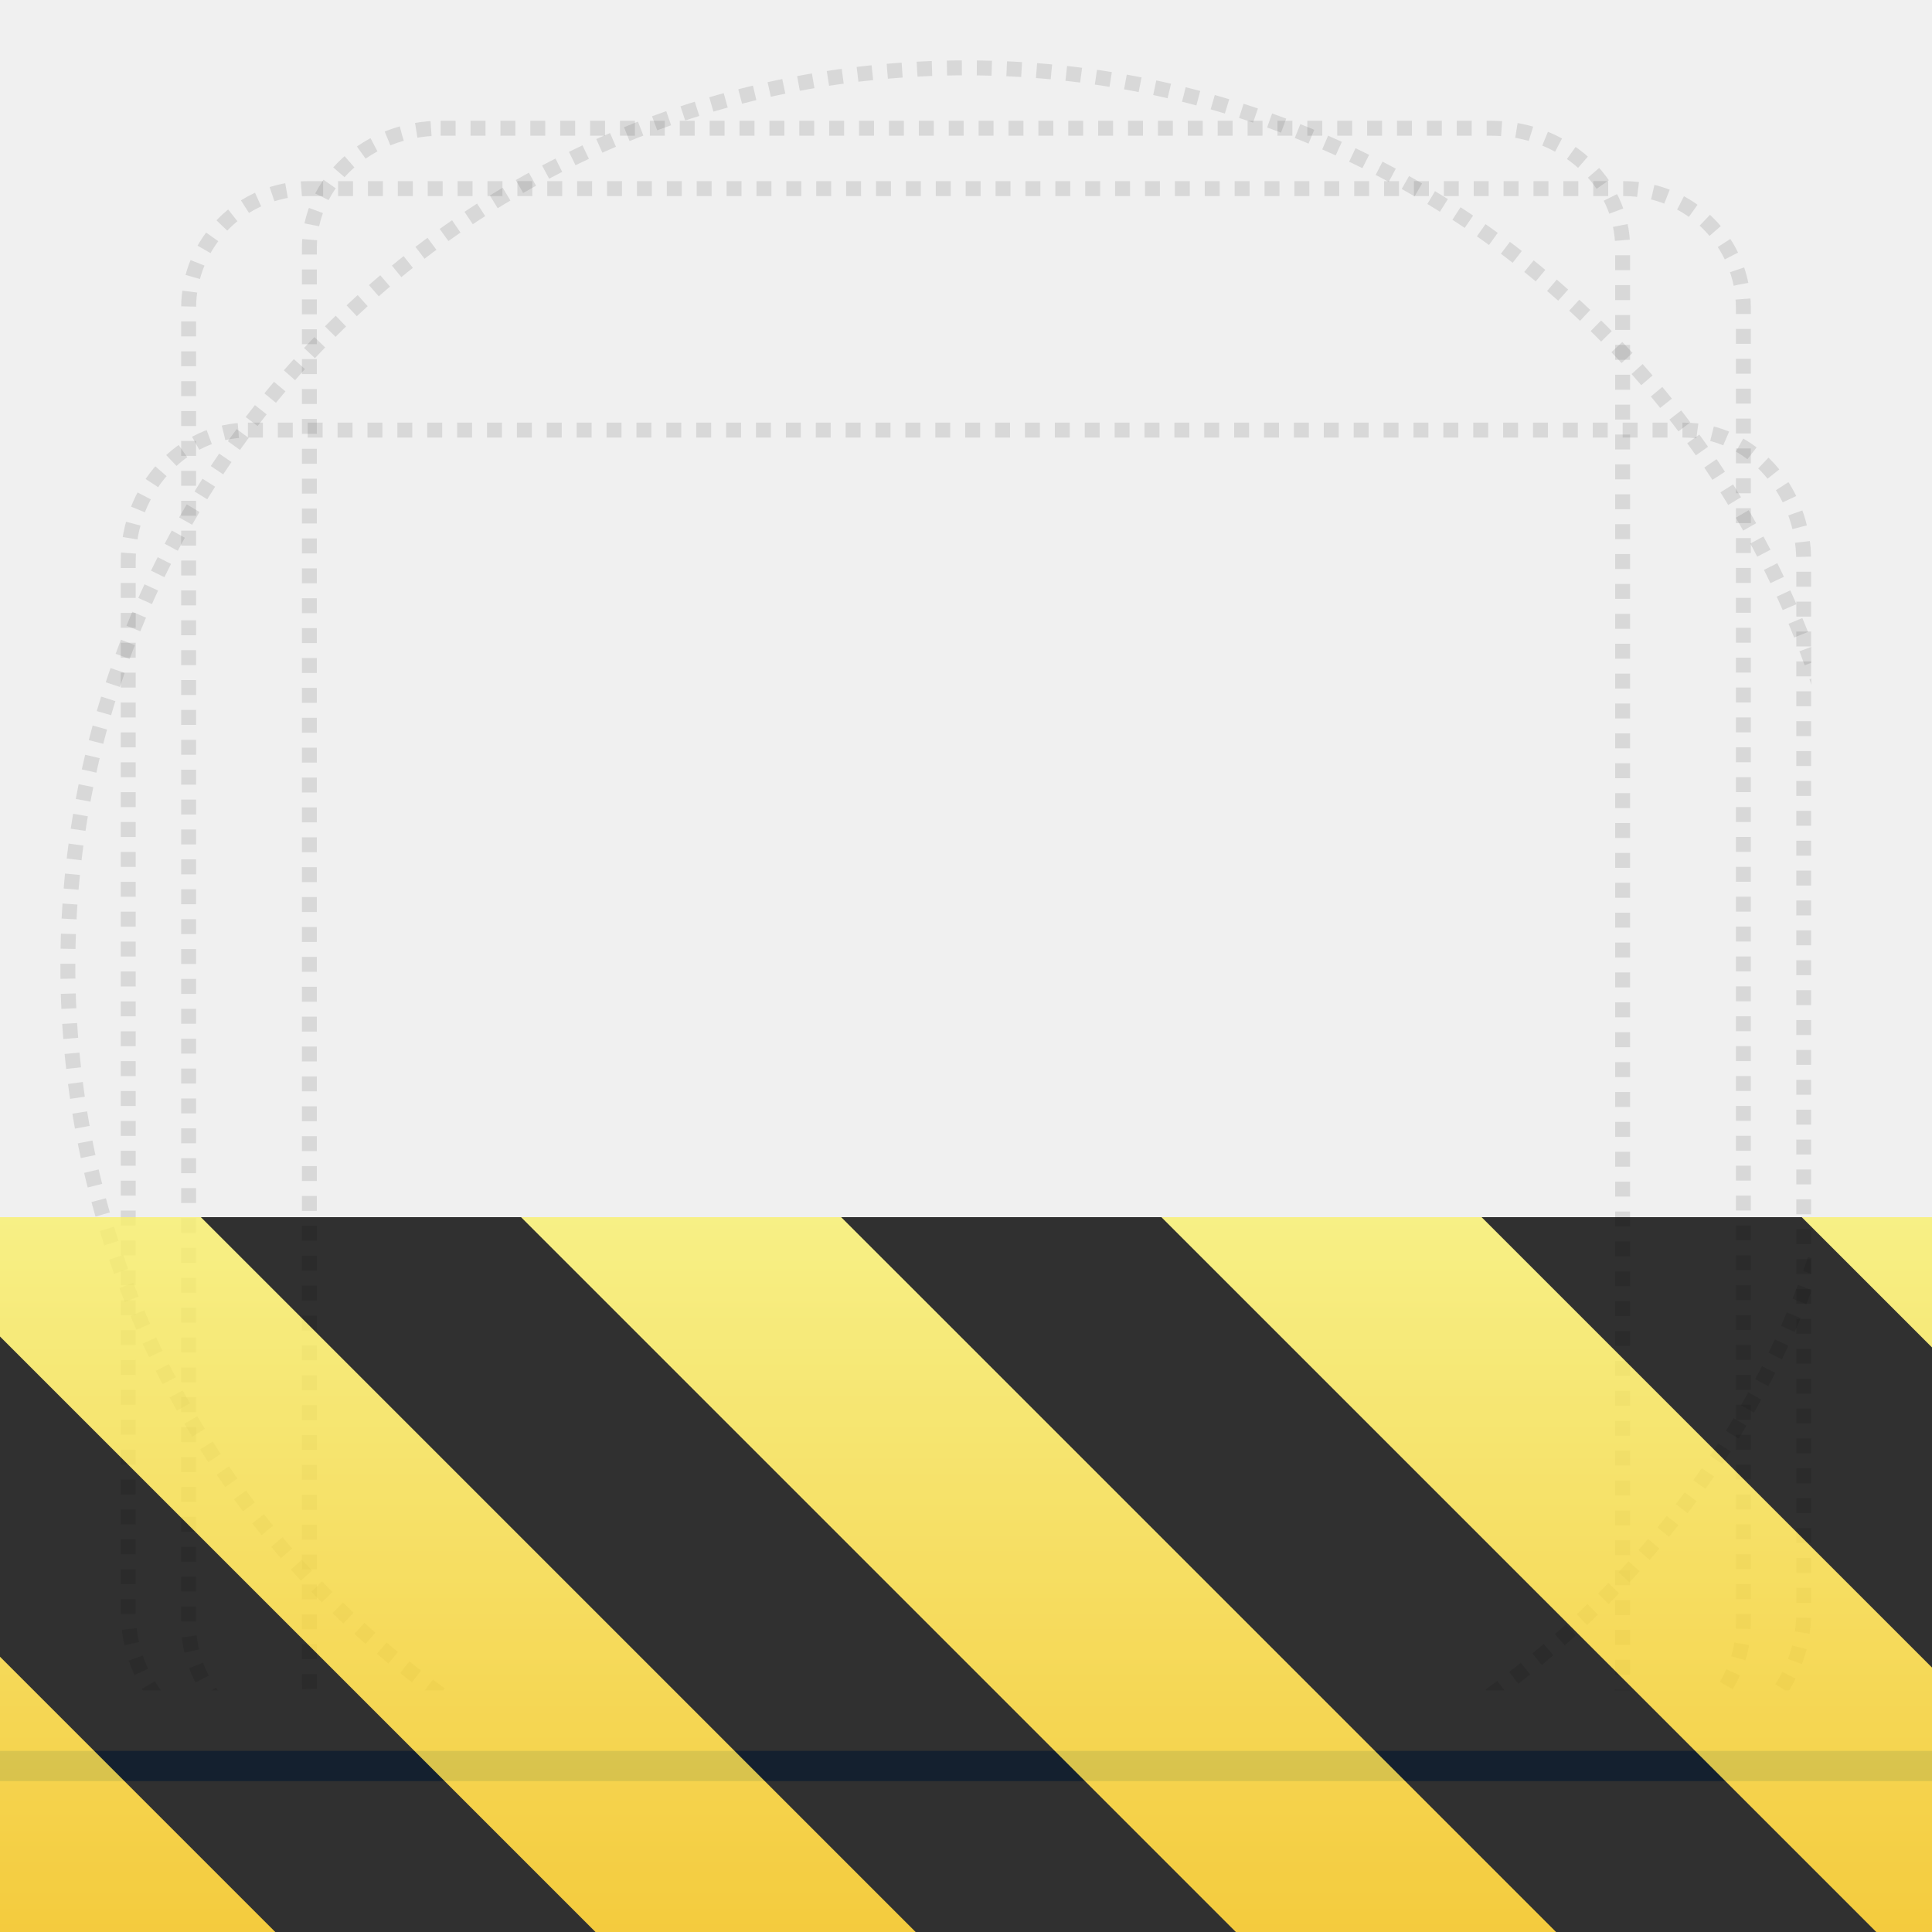
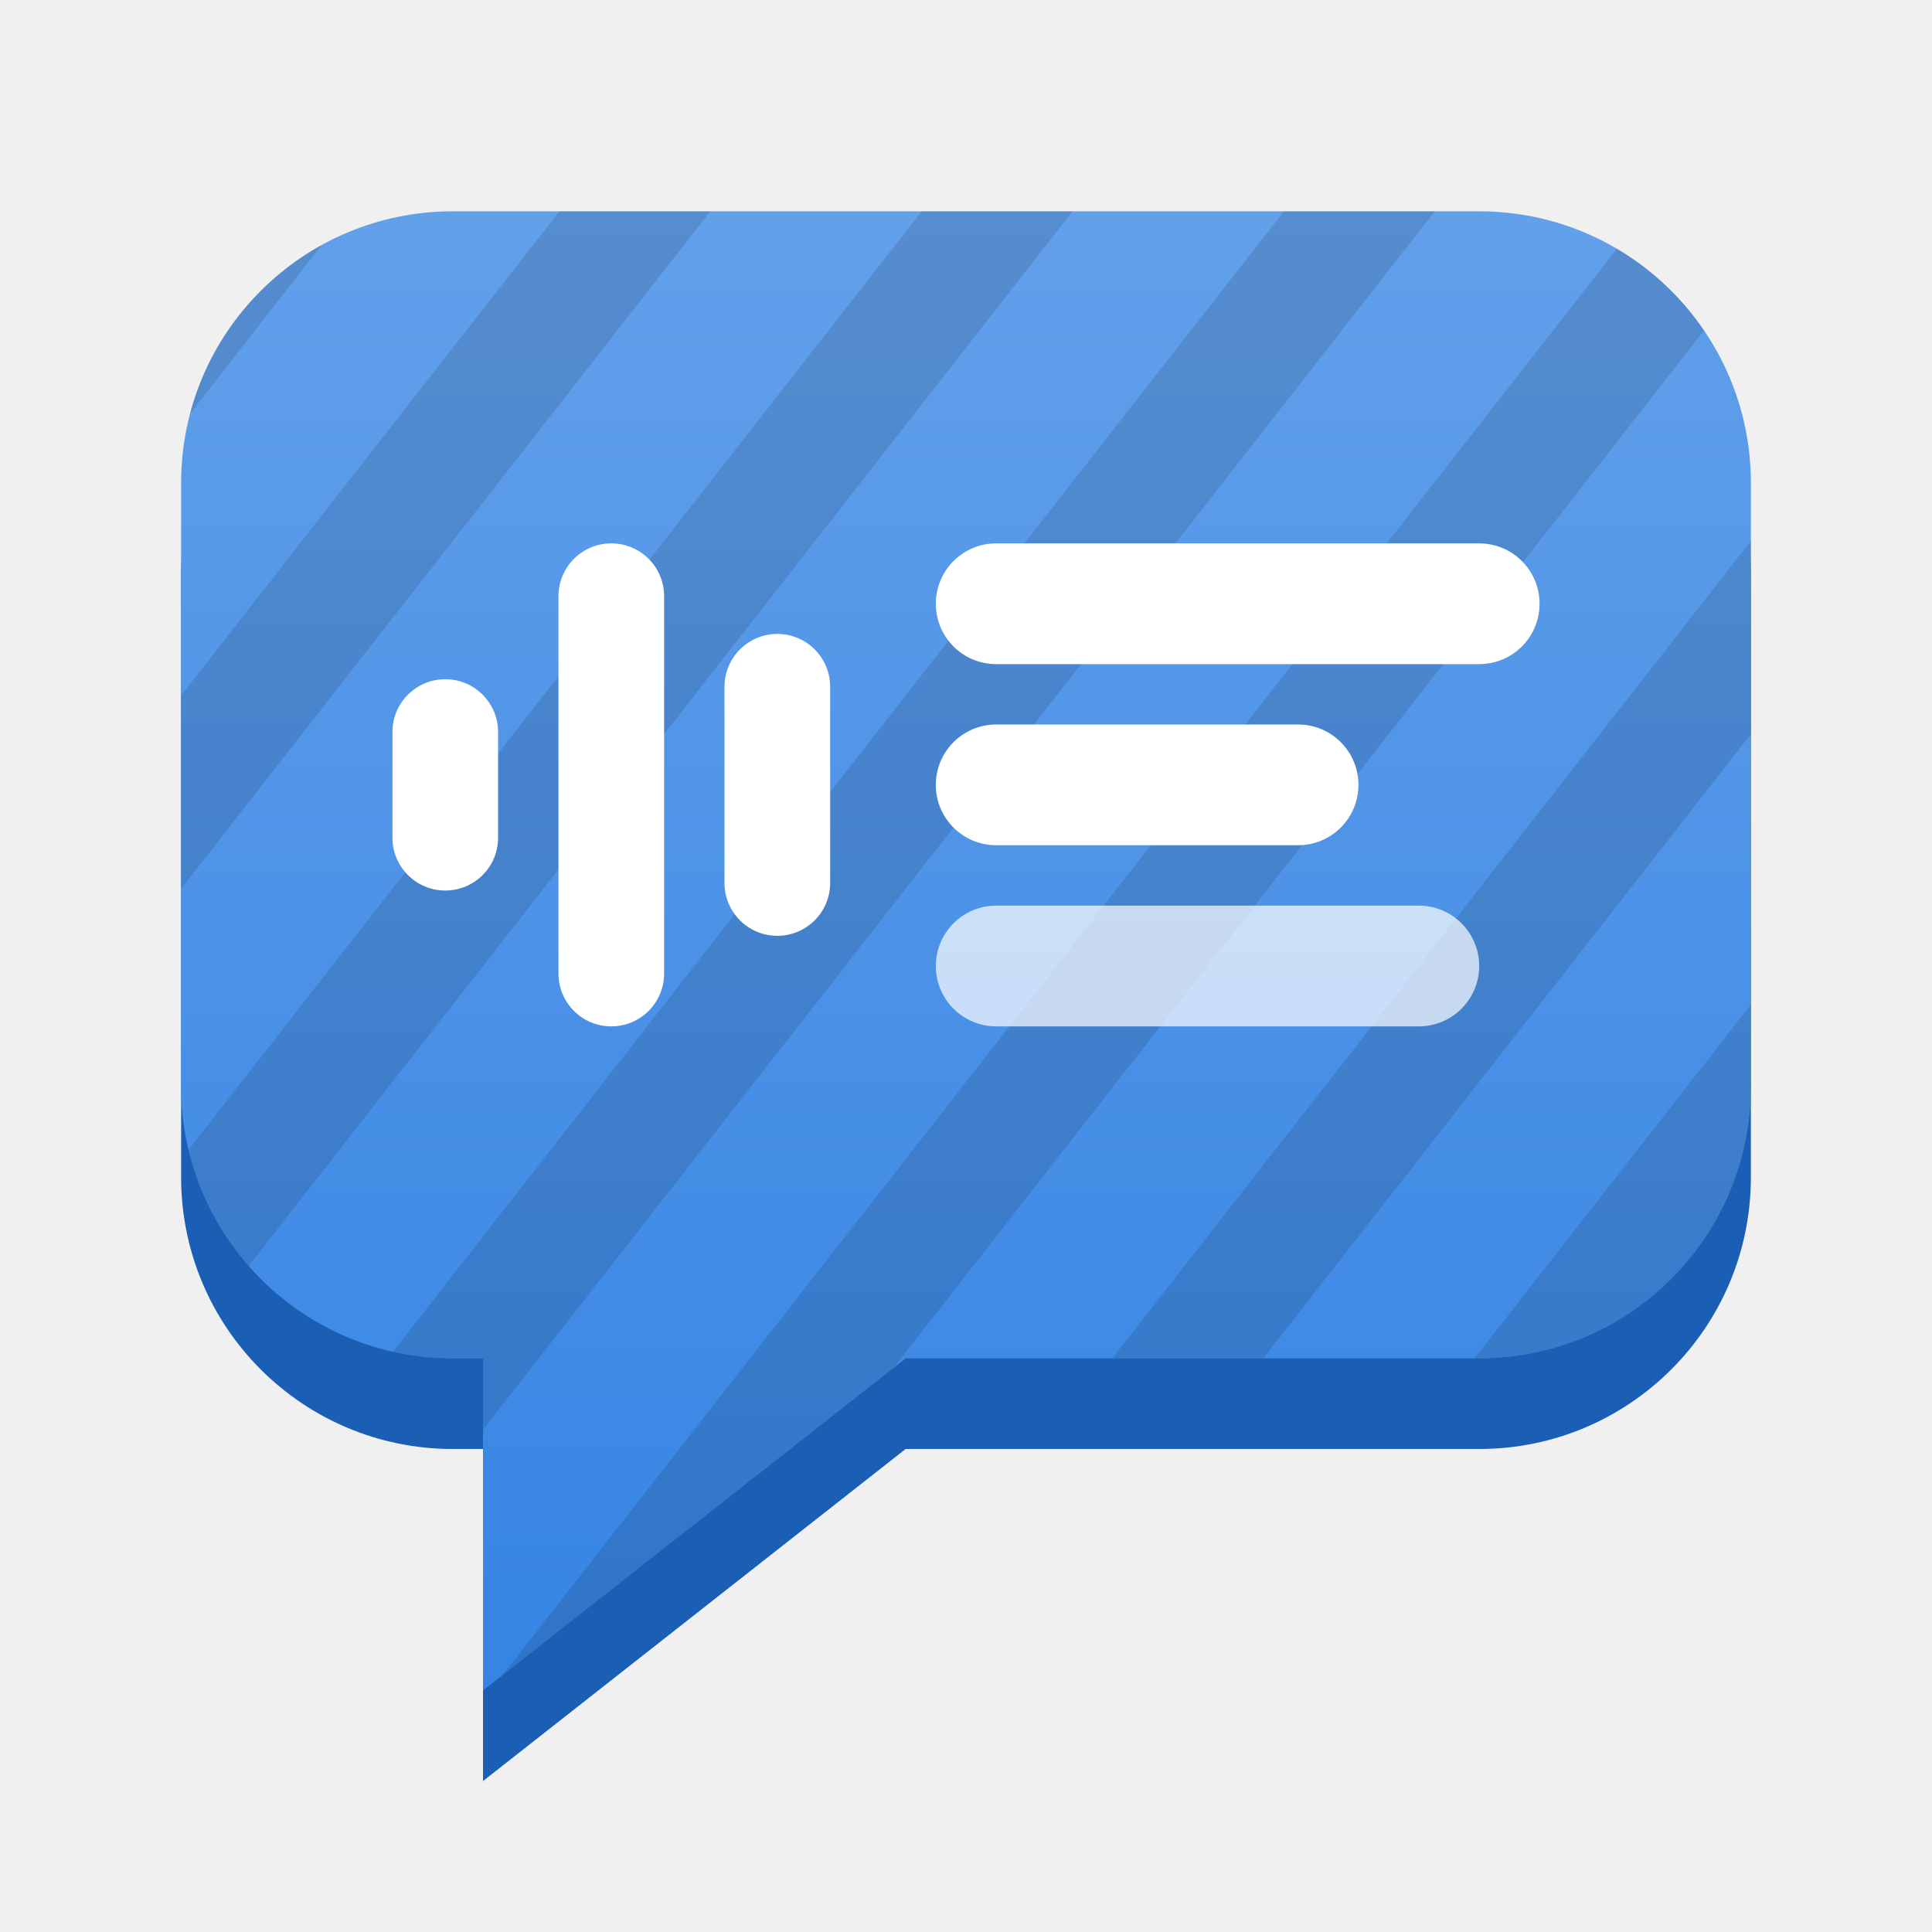
- <svg xmlns="http://www.w3.org/2000/svg" xmlns:xlink="http://www.w3.org/1999/xlink" width="128px" height="128px" viewBox="0 0 128 128" version="1.1">
+ <svg xmlns="http://www.w3.org/2000/svg" width="128" height="128" viewBox="0 0 128 128">
  <defs>
-     <filter id="alpha" filterUnits="objectBoundingBox" x="0%" y="0%" width="100%" height="100%">
-       <feColorMatrix type="matrix" in="SourceGraphic" values="0 0 0 0 1 0 0 0 0 1 0 0 0 0 1 0 0 0 1 0" />
-     </filter>
-     <mask id="mask0">
-       <g filter="url(#alpha)">
-         <rect x="0" y="0" width="128" height="128" style="fill:rgb(0%,0%,0%);fill-opacity:0.1;stroke:none;" />
-       </g>
-     </mask>
-     <clipPath id="clip1">
-       <rect x="0" y="0" width="192" height="152" />
-     </clipPath>
-     <g id="surface10726" clip-path="url(#clip1)">
-       <path style="fill:none;stroke-width:0.99;stroke-linecap:butt;stroke-linejoin:miter;stroke:rgb(0%,0%,0%);stroke-opacity:1;stroke-dasharray:0.99,0.99;stroke-miterlimit:4;" d="M 123.504 236 C 123.504 268.863 96.863 295.504 64 295.504 C 31.137 295.504 4.496 268.863 4.496 236 C 4.496 203.137 31.137 176.496 64 176.496 C 96.863 176.496 123.504 203.137 123.504 236 Z M 123.504 236 " transform="matrix(1,0,0,1,8,-156)" />
-     </g>
-     <mask id="mask1">
-       <g filter="url(#alpha)">
-         <rect x="0" y="0" width="128" height="128" style="fill:rgb(0%,0%,0%);fill-opacity:0.1;stroke:none;" />
-       </g>
-     </mask>
-     <clipPath id="clip2">
-       <rect x="0" y="0" width="192" height="152" />
-     </clipPath>
-     <g id="surface10729" clip-path="url(#clip2)">
-       <path style="fill:none;stroke-width:0.99;stroke-linecap:butt;stroke-linejoin:miter;stroke:rgb(0%,0%,0%);stroke-opacity:1;stroke-dasharray:0.99,0.99;stroke-miterlimit:4;" d="M 29.195 180.496 L 98.805 180.496 C 103.609 180.496 107.504 184.047 107.504 188.426 L 107.504 283.574 C 107.504 287.953 103.609 291.504 98.805 291.504 L 29.195 291.504 C 24.391 291.504 20.496 287.953 20.496 283.574 L 20.496 188.426 C 20.496 184.047 24.391 180.496 29.195 180.496 Z M 29.195 180.496 " transform="matrix(1,0,0,1,8,-156)" />
-     </g>
-     <mask id="mask2">
-       <g filter="url(#alpha)">
-         <rect x="0" y="0" width="128" height="128" style="fill:rgb(0%,0%,0%);fill-opacity:0.1;stroke:none;" />
-       </g>
-     </mask>
-     <clipPath id="clip3">
-       <rect x="0" y="0" width="192" height="152" />
-     </clipPath>
-     <g id="surface10732" clip-path="url(#clip3)">
-       <path style="fill:none;stroke-width:0.99;stroke-linecap:butt;stroke-linejoin:miter;stroke:rgb(0%,0%,0%);stroke-opacity:1;stroke-dasharray:0.99,0.99;stroke-miterlimit:4;" d="M 20.418 184.496 L 107.582 184.496 C 111.957 184.496 115.504 188.043 115.504 192.418 L 115.504 279.582 C 115.504 283.957 111.957 287.504 107.582 287.504 L 20.418 287.504 C 16.043 287.504 12.496 283.957 12.496 279.582 L 12.496 192.418 C 12.496 188.043 16.043 184.496 20.418 184.496 Z M 20.418 184.496 " transform="matrix(1,0,0,1,8,-156)" />
-     </g>
-     <mask id="mask3">
-       <g filter="url(#alpha)">
-         <rect x="0" y="0" width="128" height="128" style="fill:rgb(0%,0%,0%);fill-opacity:0.1;stroke:none;" />
-       </g>
-     </mask>
-     <clipPath id="clip4">
-       <rect x="0" y="0" width="192" height="152" />
-     </clipPath>
-     <g id="surface10735" clip-path="url(#clip4)">
-       <path style="fill:none;stroke-width:0.99;stroke-linecap:butt;stroke-linejoin:miter;stroke:rgb(0%,0%,0%);stroke-opacity:1;stroke-dasharray:0.99,0.99;stroke-miterlimit:4;" d="M 16.426 200.496 L 111.574 200.496 C 115.953 200.496 119.504 204.391 119.504 209.195 L 119.504 278.805 C 119.504 283.609 115.953 287.504 111.574 287.504 L 16.426 287.504 C 12.047 287.504 8.496 283.609 8.496 278.805 L 8.496 209.195 C 8.496 204.391 12.047 200.496 16.426 200.496 Z M 16.426 200.496 " transform="matrix(1,0,0,1,8,-156)" />
-     </g>
-     <mask id="mask5">
-       <g filter="url(#alpha)">
-         <rect x="0" y="0" width="128" height="128" style="fill:rgb(0%,0%,0%);fill-opacity:0.1;stroke:none;" />
-       </g>
-     </mask>
-     <clipPath id="clip7">
-       <rect x="0" y="0" width="192" height="152" />
-     </clipPath>
-     <g id="surface10726" clip-path="url(#clip7)">
-       <path style="fill:none;stroke-width:0.99;stroke-linecap:butt;stroke-linejoin:miter;stroke:rgb(0%,0%,0%);stroke-opacity:1;stroke-dasharray:0.99,0.99;stroke-miterlimit:4;" d="M 123.504 236 C 123.504 268.863 96.863 295.504 64 295.504 C 31.137 295.504 4.496 268.863 4.496 236 C 4.496 203.137 31.137 176.496 64 176.496 C 96.863 176.496 123.504 203.137 123.504 236 Z M 123.504 236 " transform="matrix(1,0,0,1,8,-156)" />
-     </g>
-     <mask id="mask6">
-       <g filter="url(#alpha)">
-         <rect x="0" y="0" width="128" height="128" style="fill:rgb(0%,0%,0%);fill-opacity:0.1;stroke:none;" />
-       </g>
-     </mask>
-     <clipPath id="clip8">
-       <rect x="0" y="0" width="192" height="152" />
-     </clipPath>
-     <g id="surface10729" clip-path="url(#clip8)">
-       <path style="fill:none;stroke-width:0.99;stroke-linecap:butt;stroke-linejoin:miter;stroke:rgb(0%,0%,0%);stroke-opacity:1;stroke-dasharray:0.99,0.99;stroke-miterlimit:4;" d="M 29.195 180.496 L 98.805 180.496 C 103.609 180.496 107.504 184.047 107.504 188.426 L 107.504 283.574 C 107.504 287.953 103.609 291.504 98.805 291.504 L 29.195 291.504 C 24.391 291.504 20.496 287.953 20.496 283.574 L 20.496 188.426 C 20.496 184.047 24.391 180.496 29.195 180.496 Z M 29.195 180.496 " transform="matrix(1,0,0,1,8,-156)" />
-     </g>
-     <mask id="mask7">
-       <g filter="url(#alpha)">
-         <rect x="0" y="0" width="128" height="128" style="fill:rgb(0%,0%,0%);fill-opacity:0.1;stroke:none;" />
-       </g>
-     </mask>
-     <clipPath id="clip9">
-       <rect x="0" y="0" width="192" height="152" />
-     </clipPath>
-     <g id="surface10732" clip-path="url(#clip9)">
-       <path style="fill:none;stroke-width:0.99;stroke-linecap:butt;stroke-linejoin:miter;stroke:rgb(0%,0%,0%);stroke-opacity:1;stroke-dasharray:0.99,0.99;stroke-miterlimit:4;" d="M 20.418 184.496 L 107.582 184.496 C 111.957 184.496 115.504 188.043 115.504 192.418 L 115.504 279.582 C 115.504 283.957 111.957 287.504 107.582 287.504 L 20.418 287.504 C 16.043 287.504 12.496 283.957 12.496 279.582 L 12.496 192.418 C 12.496 188.043 16.043 184.496 20.418 184.496 Z M 20.418 184.496 " transform="matrix(1,0,0,1,8,-156)" />
-     </g>
-     <mask id="mask8">
-       <g filter="url(#alpha)">
-         <rect x="0" y="0" width="128" height="128" style="fill:rgb(0%,0%,0%);fill-opacity:0.1;stroke:none;" />
-       </g>
-     </mask>
-     <clipPath id="clip10">
-       <rect x="0" y="0" width="192" height="152" />
-     </clipPath>
-     <g id="surface10735" clip-path="url(#clip10)">
-       <path style="fill:none;stroke-width:0.99;stroke-linecap:butt;stroke-linejoin:miter;stroke:rgb(0%,0%,0%);stroke-opacity:1;stroke-dasharray:0.99,0.99;stroke-miterlimit:4;" d="M 16.426 200.496 L 111.574 200.496 C 115.953 200.496 119.504 204.391 119.504 209.195 L 119.504 278.805 C 119.504 283.609 115.953 287.504 111.574 287.504 L 16.426 287.504 C 12.047 287.504 8.496 283.609 8.496 278.805 L 8.496 209.195 C 8.496 204.391 12.047 200.496 16.426 200.496 Z M 16.426 200.496 " transform="matrix(1,0,0,1,8,-156)" />
-     </g>
-     <clipPath id="clip6">
-       <rect x="0" y="0" width="128" height="128" />
-     </clipPath>
-     <g id="surface10750" clip-path="url(#clip6)">
-       <rect x="0" y="0" width="128" height="128" style="fill:rgb(94.118%,94.118%,94.118%);fill-opacity:1;stroke:none;" />
-       <use xlink:href="#surface10726" transform="matrix(1,0,0,1,-8,-16)" mask="url(#mask5)" />
-       <use xlink:href="#surface10729" transform="matrix(1,0,0,1,-8,-16)" mask="url(#mask6)" />
-       <use xlink:href="#surface10732" transform="matrix(1,0,0,1,-8,-16)" mask="url(#mask7)" />
-       <use xlink:href="#surface10735" transform="matrix(1,0,0,1,-8,-16)" mask="url(#mask8)" />
-       <path style="fill:none;stroke-width:2;stroke-linecap:butt;stroke-linejoin:miter;stroke:rgb(38.431%,62.745%,91.765%);stroke-opacity:1;stroke-miterlimit:4;" d="M 0 289 L 128 289 " transform="matrix(1,0,0,1,0,-172)" />
-     </g>
-     <clipPath id="clip5">
-       <rect x="0" y="0" width="128" height="128" />
-     </clipPath>
-     <g id="surface10753" clip-path="url(#clip5)" filter="url(#alpha)">
-       <use xlink:href="#surface10750" />
-     </g>
-     <mask id="mask4">
-       <use xlink:href="#surface10753" />
-     </mask>
-     <mask id="mask9">
-       <g filter="url(#alpha)">
-         <rect x="0" y="0" width="128" height="128" style="fill:rgb(0%,0%,0%);fill-opacity:0.8;stroke:none;" />
-       </g>
-     </mask>
-     <linearGradient id="linear0" gradientUnits="userSpaceOnUse" x1="300" y1="235" x2="428" y2="235" gradientTransform="matrix(0.000000000000000023,0.37,-0.98462,0.00000000000000006,295.385,-30.36)">
-       <stop offset="0" style="stop-color:rgb(97.647%,94.118%,41.961%);stop-opacity:1;" />
-       <stop offset="1" style="stop-color:rgb(96.078%,76.078%,6.667%);stop-opacity:1;" />
+     <linearGradient id="fill" x1="0" y1="14" x2="0" y2="112" gradientUnits="userSpaceOnUse">
+       <stop offset="0" stop-color="#62a0ea" />
+       <stop offset="1" stop-color="#3584e4" />
    </linearGradient>
-     <clipPath id="clip12">
-       <rect x="0" y="0" width="128" height="128" />
-     </clipPath>
-     <g id="surface10747" clip-path="url(#clip12)">
-       <path style=" stroke:none;fill-rule:nonzero;fill:url(#linear0);" d="M 128 80.641 L 128 128 L 0 128 L 0 80.641 Z M 128 80.641 " />
-       <path style=" stroke:none;fill-rule:nonzero;fill:rgb(0%,0%,0%);fill-opacity:1;" d="M 13.309 80.641 L 60.664 128 L 81.879 128 L 34.52 80.641 Z M 55.73 80.641 L 103.094 128 L 124.309 128 L 76.945 80.641 Z M 98.16 80.641 L 128 110.48 L 128 89.27 L 119.371 80.641 Z M 0 88.547 L 0 109.762 L 18.238 128 L 39.453 128 Z M 0 88.547 " />
-     </g>
-     <clipPath id="clip11">
-       <rect x="0" y="0" width="128" height="128" />
-     </clipPath>
-     <g id="surface10752" clip-path="url(#clip11)">
-       <use xlink:href="#surface10747" mask="url(#mask9)" />
-     </g>
  </defs>
-   <g id="surface10672">
-     <rect x="0" y="0" width="128" height="128" style="fill:rgb(94.118%,94.118%,94.118%);fill-opacity:1;stroke:none;" />
-     <use xlink:href="#surface10726" transform="matrix(1,0,0,1,-8,-16)" mask="url(#mask0)" />
-     <use xlink:href="#surface10729" transform="matrix(1,0,0,1,-8,-16)" mask="url(#mask1)" />
-     <use xlink:href="#surface10732" transform="matrix(1,0,0,1,-8,-16)" mask="url(#mask2)" />
-     <use xlink:href="#surface10735" transform="matrix(1,0,0,1,-8,-16)" mask="url(#mask3)" />
-     <path style="fill:none;stroke-width:2;stroke-linecap:butt;stroke-linejoin:miter;stroke:rgb(38.431%,62.745%,91.765%);stroke-opacity:1;stroke-miterlimit:4;" d="M 0 289 L 128 289 " transform="matrix(1,0,0,1,0,-172)" />
-     <use xlink:href="#surface10752" mask="url(#mask4)" />
+   <path d="M30 14H98A18 18 0 0 1 116 32V72A18 18 0 0 1 98 90H60L32 112V90H30A18 18 0 0 1 12 72V32A18 18 0 0 1 30 14Z" transform="translate(0 6)" fill="#1a5fb4" />
+   <path d="M30 14H98A18 18 0 0 1 116 32V72A18 18 0 0 1 98 90H60L32 112V90H30A18 18 0 0 1 12 72V32A18 18 0 0 1 30 14Z" fill="url(#fill)" />
+   <clipPath id="face">
+     <path d="M30 14H98A18 18 0 0 1 116 32V72A18 18 0 0 1 98 90H60L32 112V90H30A18 18 0 0 1 12 72V32A18 18 0 0 1 30 14Z" />
+   </clipPath>
+   <g clip-path="url(#face)" fill="#000000" fill-opacity="0.12">
+     <path d="M0 0h10L-90 128h-10z" />
+     <path d="M24 0h10L-66 128h-10z" />
+     <path d="M48 0h10L-42 128h-10z" />
+     <path d="M72 0h10L-18 128h-10z" />
+     <path d="M96 0h10L6 128h-10z" />
+     <path d="M120 0h10L30 128h-10z" />
+     <path d="M144 0h10L54 128h-10z" />
+     <path d="M168 0h10L78 128h-10z" />
+     <path d="M192 0h10L102 128h-10z" />
+     <path d="M216 0h10L126 128h-10z" />
+     <path d="M240 0h10L150 128h-10z" />
+   </g>
+   <g fill="#ffffff">
+     <rect x="26" y="45" width="7" height="14" rx="3.5" />
+     <rect x="37" y="36" width="7" height="32" rx="3.5" />
+     <rect x="48" y="42" width="7" height="20" rx="3.5" />
+     <rect x="62" y="36" width="40" height="8" rx="4" />
+     <rect x="62" y="48" width="28" height="8" rx="4" />
+     <rect x="62" y="60" width="36" height="8" rx="4" fill-opacity="0.7" />
  </g>
</svg>
